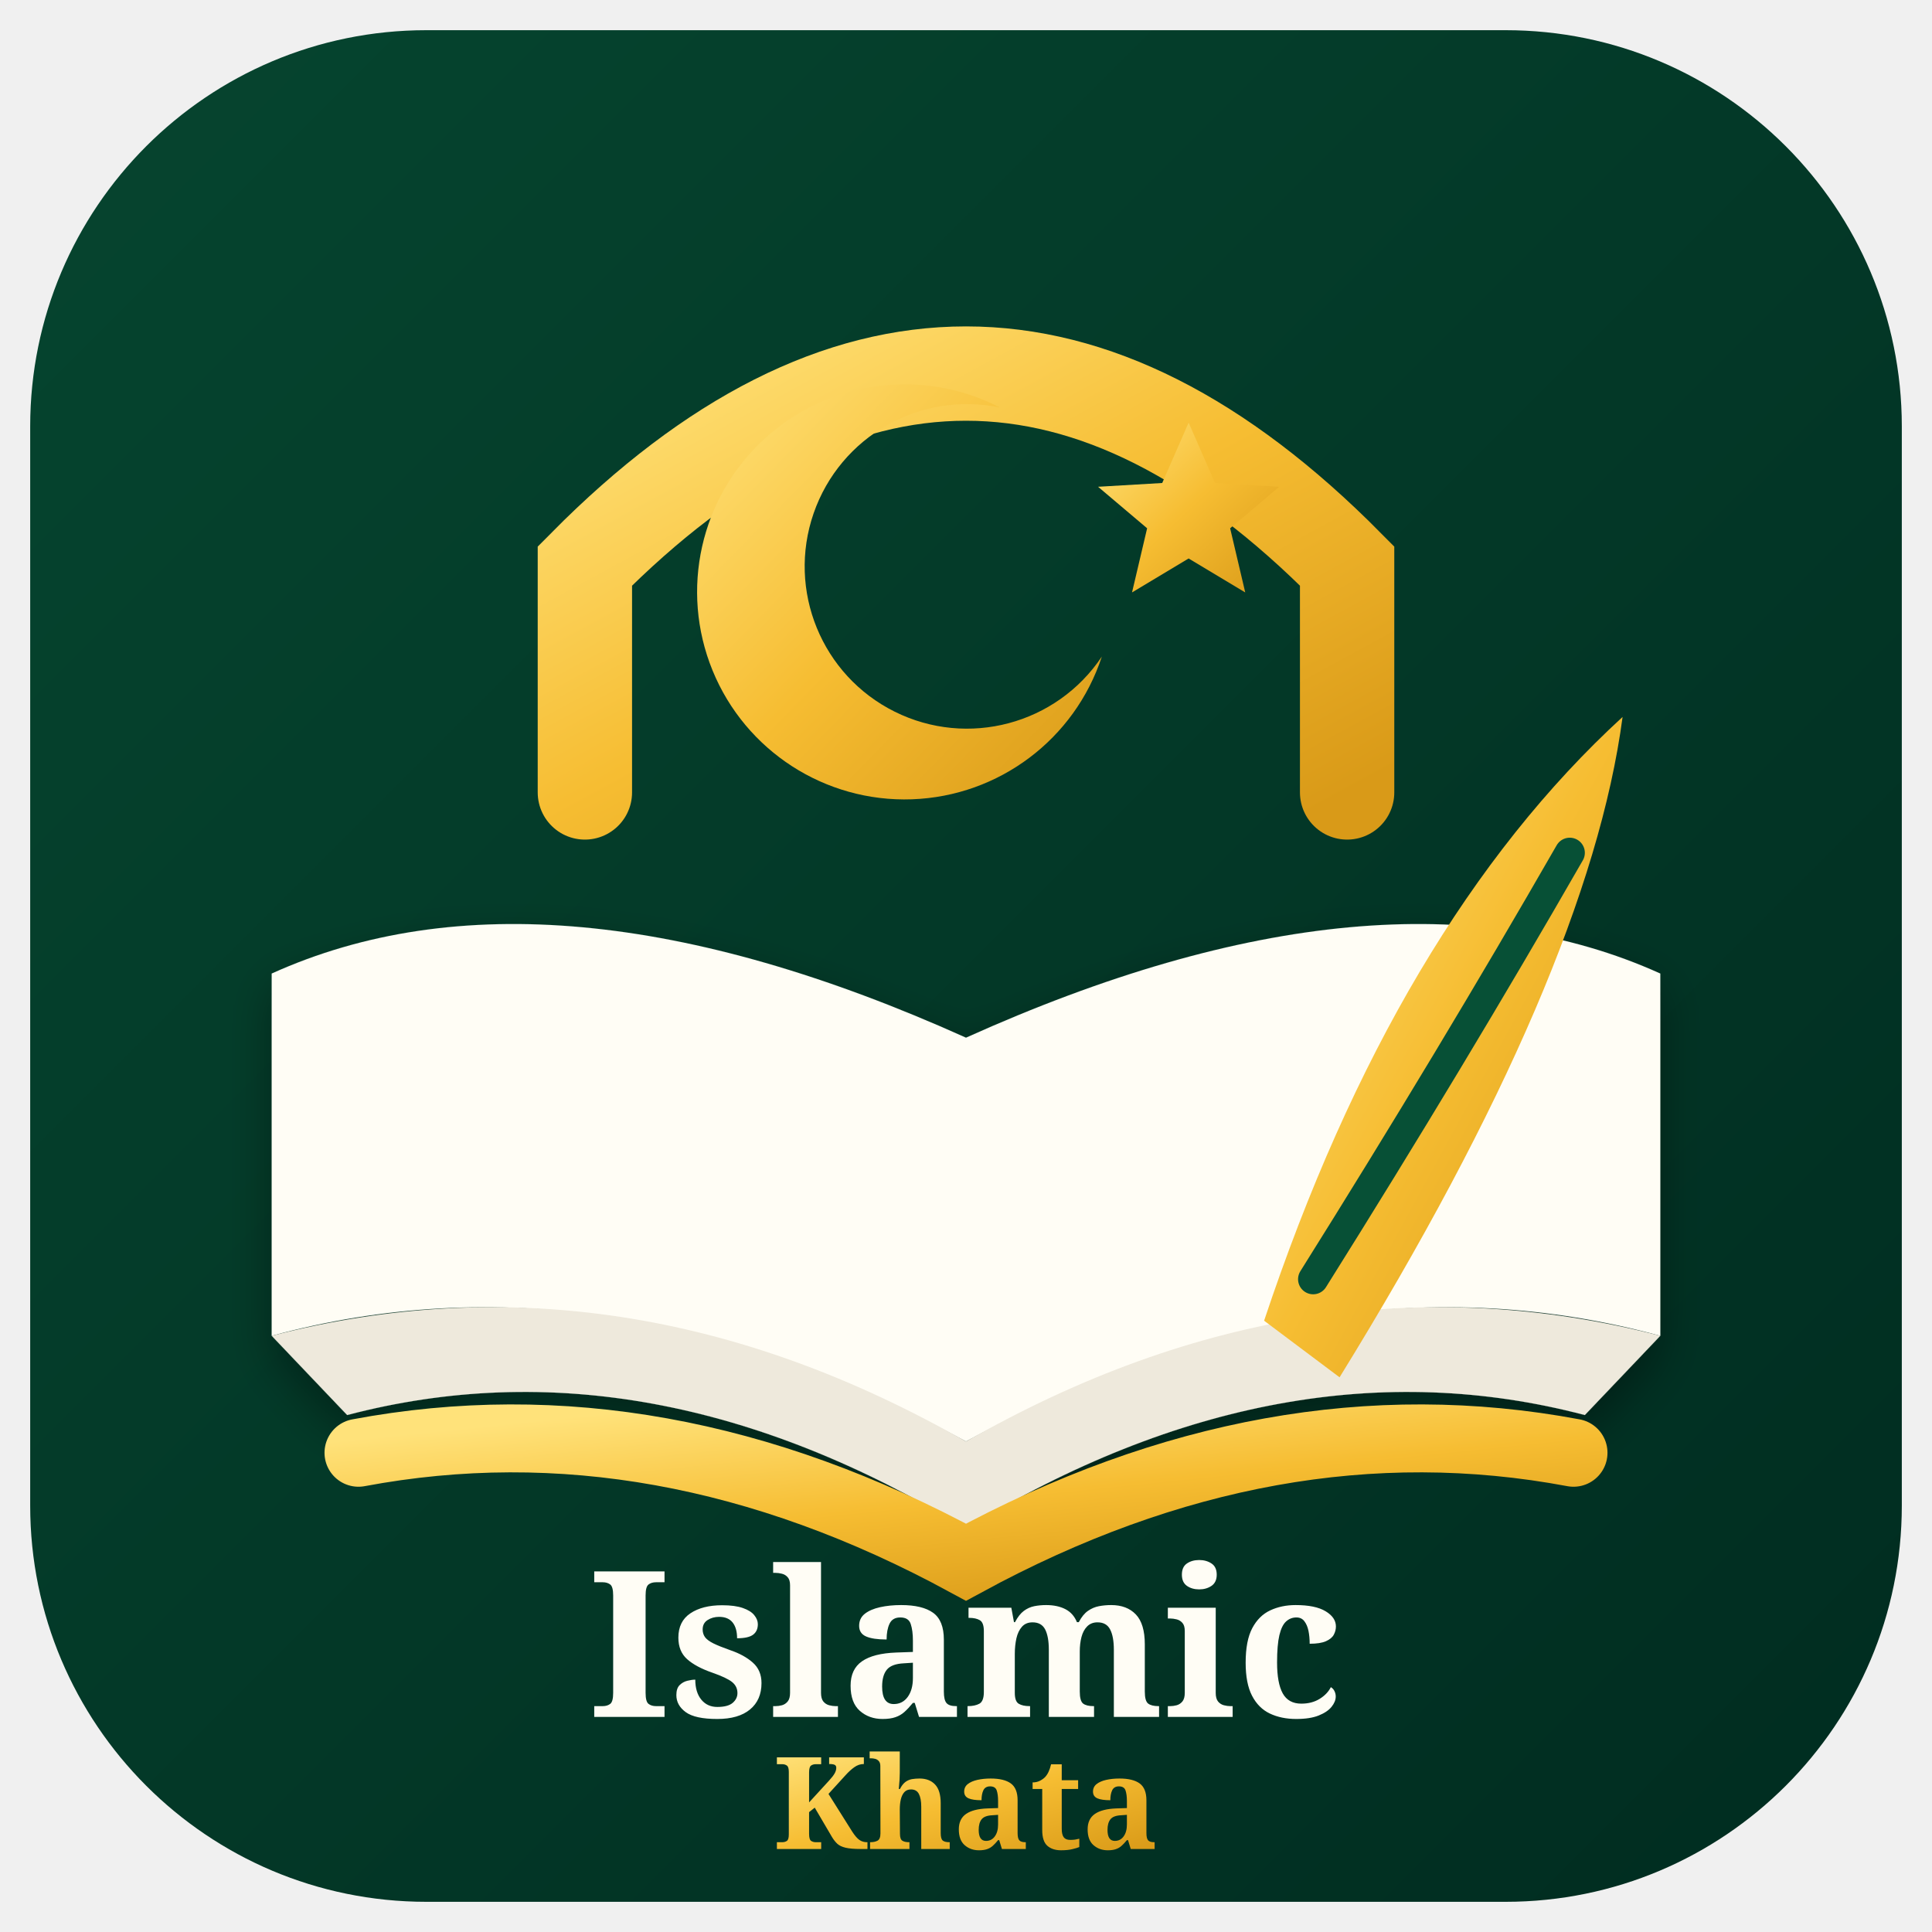
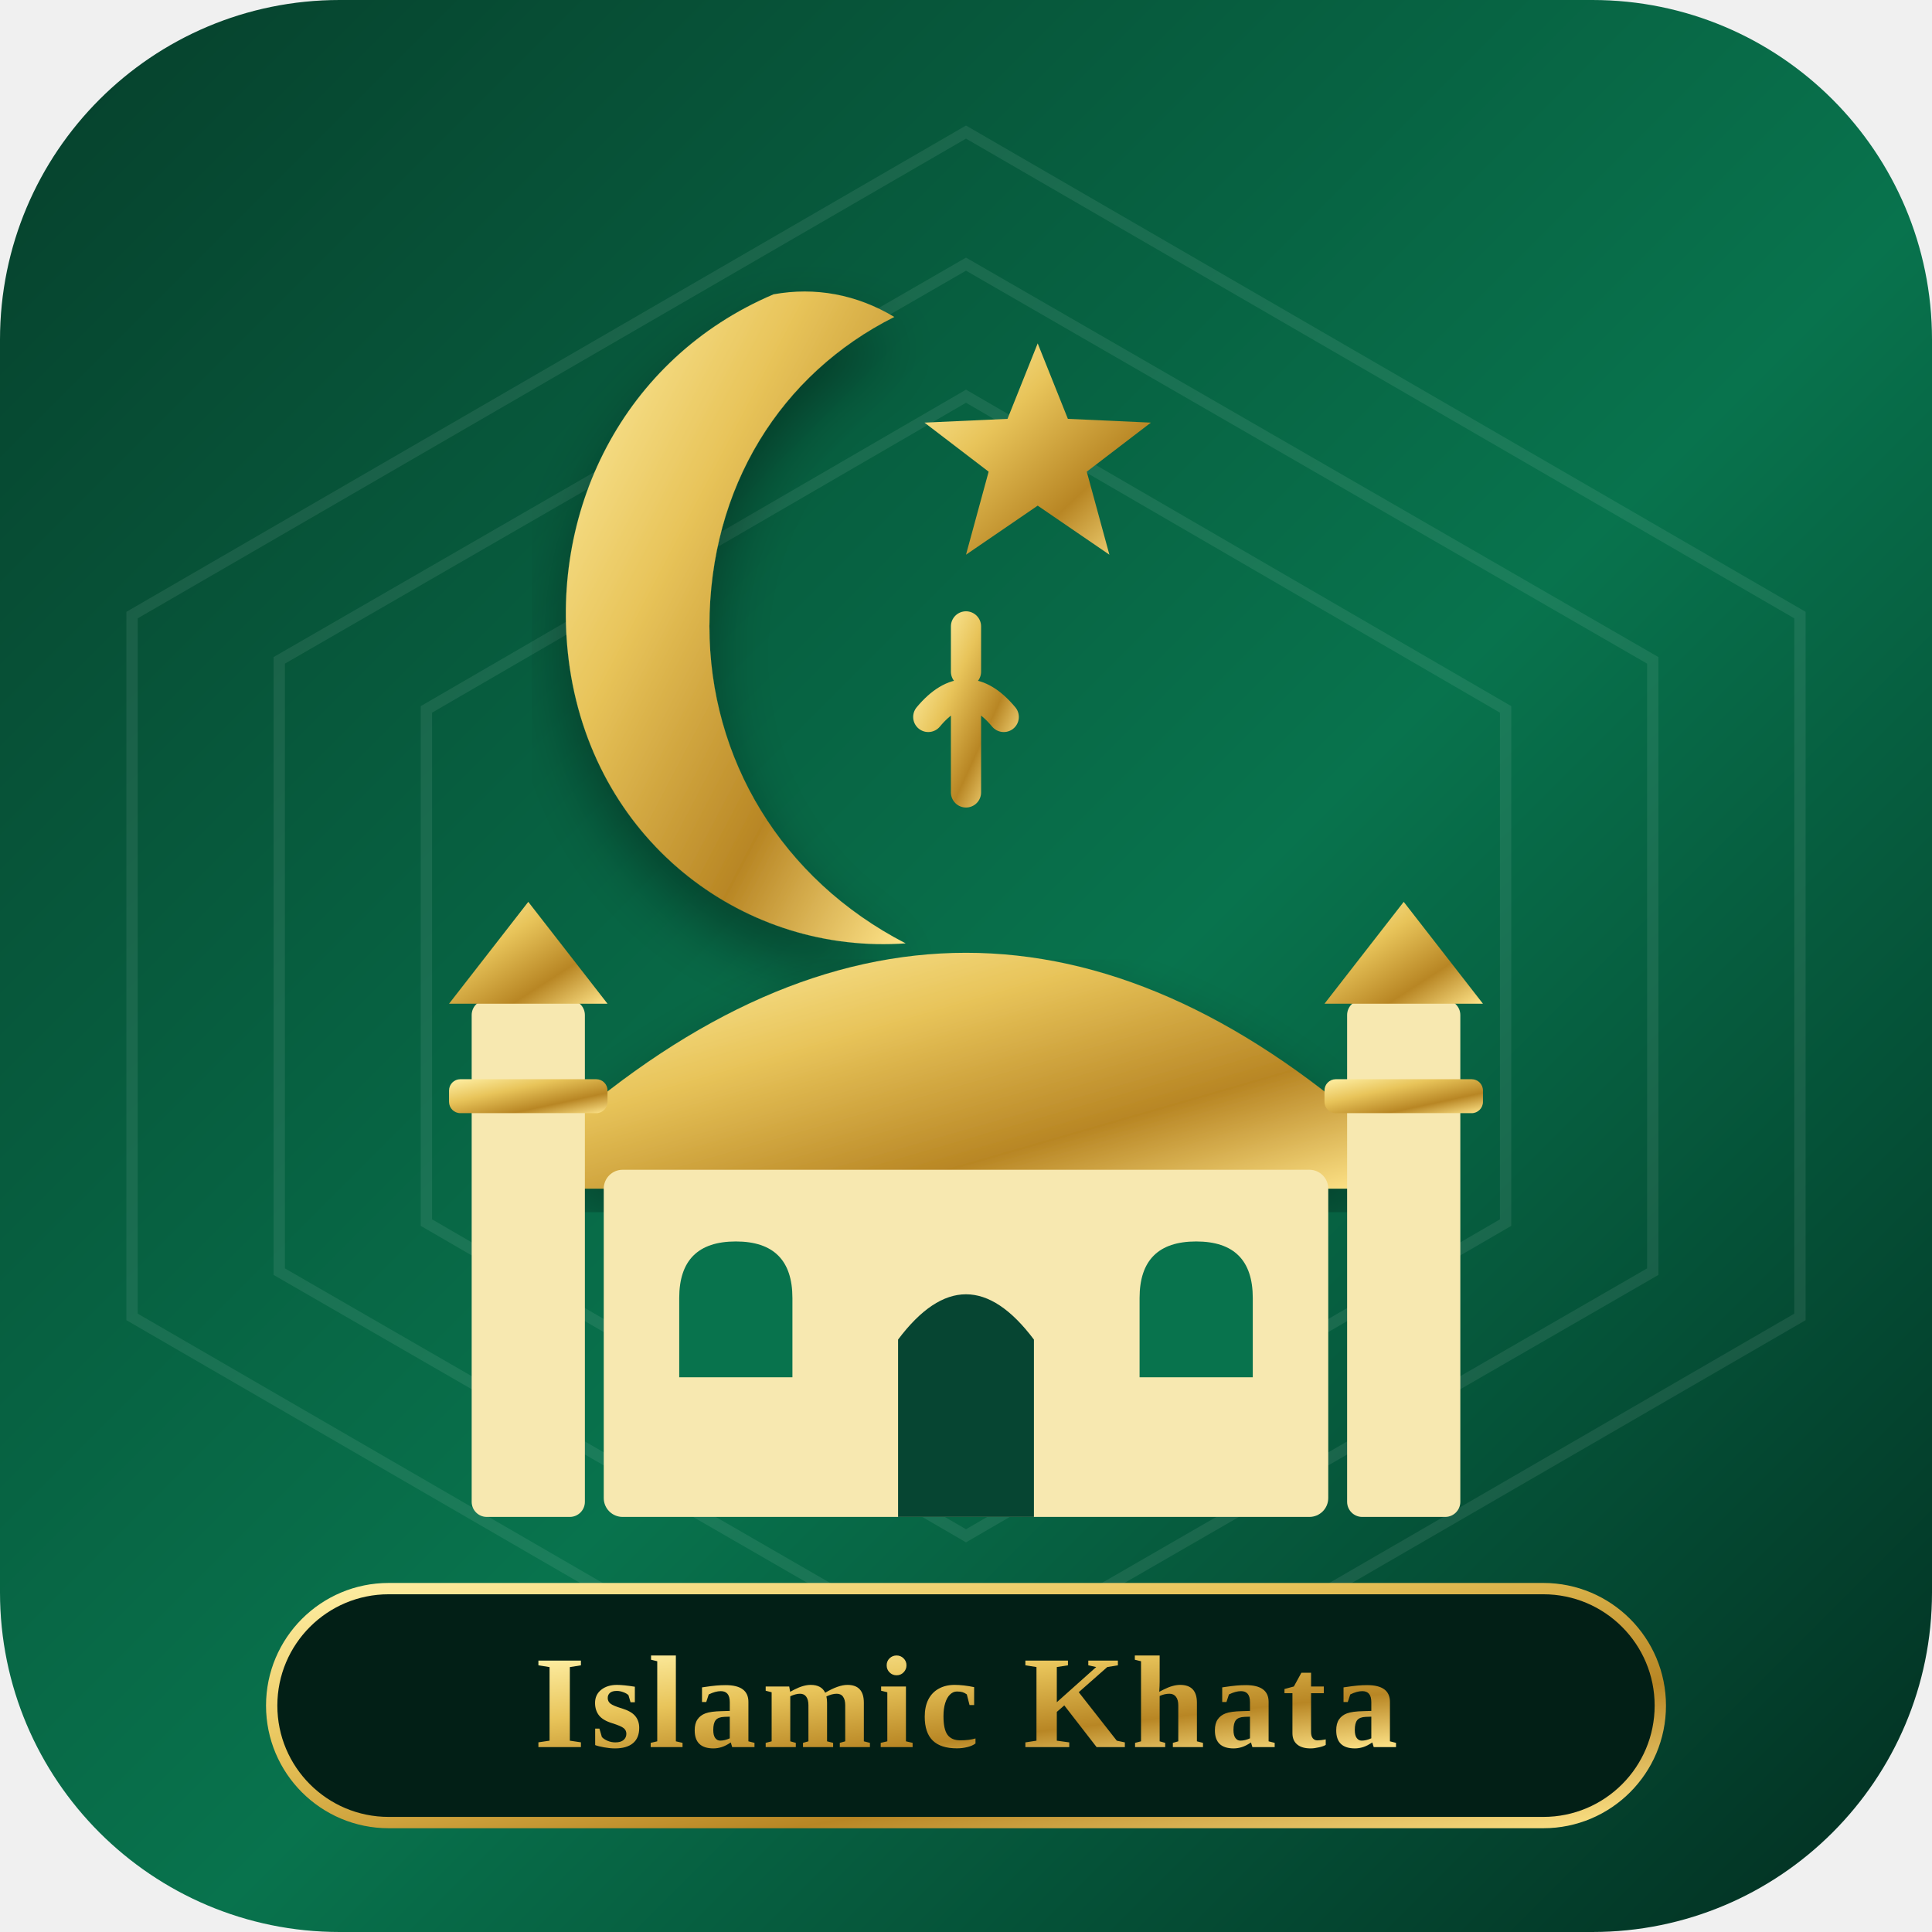
<svg xmlns="http://www.w3.org/2000/svg" viewBox="0 0 512 512">
  <defs>
    <linearGradient id="bg" x1="0" y1="0" x2="1" y2="1">
-       <stop offset="0" stop-color="#06452f" />
-       <stop offset="1" stop-color="#002c20" />
+       <stop offset="0%" stop-color="#063f2b" />
+       <stop offset="55%" stop-color="#08734d" />
+       <stop offset="100%" stop-color="#022d20" />
    </linearGradient>
    <linearGradient id="gold" x1="0" y1="0" x2="1" y2="1">
-       <stop offset="0" stop-color="#ffe27a" />
-       <stop offset="0.5" stop-color="#f6bd32" />
-       <stop offset="1" stop-color="#d99a18" />
+       <stop offset="0%" stop-color="#fff0a6" />
+       <stop offset="35%" stop-color="#e8c45a" />
+       <stop offset="70%" stop-color="#b88624" />
+       <stop offset="100%" stop-color="#ffe58a" />
    </linearGradient>
    <filter id="shadow">
-       <feDropShadow dx="0" dy="5" stdDeviation="6" flood-opacity=".35" />
+       <feDropShadow dx="0" dy="8" stdDeviation="8" flood-color="#000000" flood-opacity="0.35" />
    </filter>
  </defs>
-   <rect x="8" y="8" width="496" height="496" rx="105" fill="url(#bg)" />
-   <path d="M155 210            L155 150            Q256 48 357 150            L357 210" fill="none" stroke="url(#gold)" stroke-width="25" stroke-linecap="round" />
-   <path d="M265 108            A55 55 0 1 0 292 174            A43 43 0 1 1 265 108Z" fill="url(#gold)" />
-   <path d="M315 112            l7 16 17 1-13 11 4 17-15-9-15 9            4-17-13-11 17-1z" fill="url(#gold)" />
-   <g filter="url(#shadow)">
-     <path d="M72 258              Q145 225 256 275              L256 382              Q160 330 72 354Z" fill="#fffdf5" />
-     <path d="M440 258              Q367 225 256 275              L256 382              Q352 330 440 354Z" fill="#fffdf5" />
-     <path d="M72 354              Q165 330 256 382              Q347 330 440 354              L420 375              Q340 354 256 405              Q172 354 92 375Z" fill="#eee9dc" />
+   <rect width="512" height="512" rx="90" fill="url(#bg)" />
+   <g opacity="0.08" fill="none" stroke="#ffffff" stroke-width="3">
+     <path d="M256 35 L477 163 L477 349 L256 477 L35 349 L35 163 Z" />
+     <path d="M256 70 L438 175 L438 337 L256 442 L74 337 L74 175 Z" />
+     <path d="M256 105 L399 188 L399 324 L256 407 L113 324 L113 188 Z" />
  </g>
-   <path d="M95 385            Q175 370 256 414            Q337 370 417 385" fill="none" stroke="url(#gold)" stroke-width="18" stroke-linecap="round" />
-   <path d="M335 350            Q370 245 430 190            Q421 258 355 365Z" fill="url(#gold)" />
-   <path d="M348 339            Q385 280 416 226" fill="none" stroke="#075036" stroke-width="8" stroke-linecap="round" />
-   <text x="256" y="455" text-anchor="middle" font-family="Georgia,serif" font-size="54" font-weight="bold" fill="#fffdf5">
-     Islamic
-   </text>
-   <text x="256" y="490" text-anchor="middle" font-family="Georgia,serif" font-size="34" font-weight="bold" fill="url(#gold)">
-     Khata
+   <path d="M205 78            C165 95 145 136 151 177            C158 224 198 253 240 250            C207 233 188 201 188 166            C188 129 207 99 237 84            C227 78 216 76 205 78Z" fill="url(#gold)" filter="url(#shadow)" />
+   <path d="M275 91            L283 111            L305 112            L288 125            L294 147            L275 134            L256 147            L262 125            L245 112            L267 111 Z" fill="url(#gold)" />
+   <path d="M148 300            Q256 205 364 300            L364 315            L148 315 Z" fill="url(#gold)" filter="url(#shadow)" />
+   <path d="M256 210 L256 190            M246 190 Q256 178 266 190            M256 178 L256 166" stroke="url(#gold)" stroke-width="8" stroke-linecap="round" fill="none" />
+   <rect x="160" y="310" width="192" height="92" rx="5" fill="#f7e8b0" />
+   <path d="M238 402 V355            Q256 331 274 355 V402 Z" fill="#064532" />
+   <path d="M180 344 Q180 329 195 329 Q210 329 210 344 V365 H180 Z" fill="#08734d" />
+   <path d="M302 344 Q302 329 317 329 Q332 329 332 344 V365 H302 Z" fill="#08734d" />
+   <rect x="125" y="265" width="30" height="137" rx="4" fill="#f7e8b0" />
+   <rect x="357" y="265" width="30" height="137" rx="4" fill="#f7e8b0" />
+   <path d="M119 266 L140 239 L161 266 Z" fill="url(#gold)" />
+   <path d="M351 266 L372 239 L393 266 Z" fill="url(#gold)" />
+   <rect x="119" y="286" width="42" height="9" rx="3" fill="url(#gold)" />
+   <rect x="351" y="286" width="42" height="9" rx="3" fill="url(#gold)" />
+   <rect x="72" y="421" width="368" height="62" rx="31" fill="#021f16" stroke="url(#gold)" stroke-width="3" />
+   <text x="256" y="463" text-anchor="middle" font-family="Georgia, 'Times New Roman', serif" font-size="35" font-weight="bold" letter-spacing="1.5" fill="url(#gold)">
+     Islamic Khata
  </text>
</svg>
